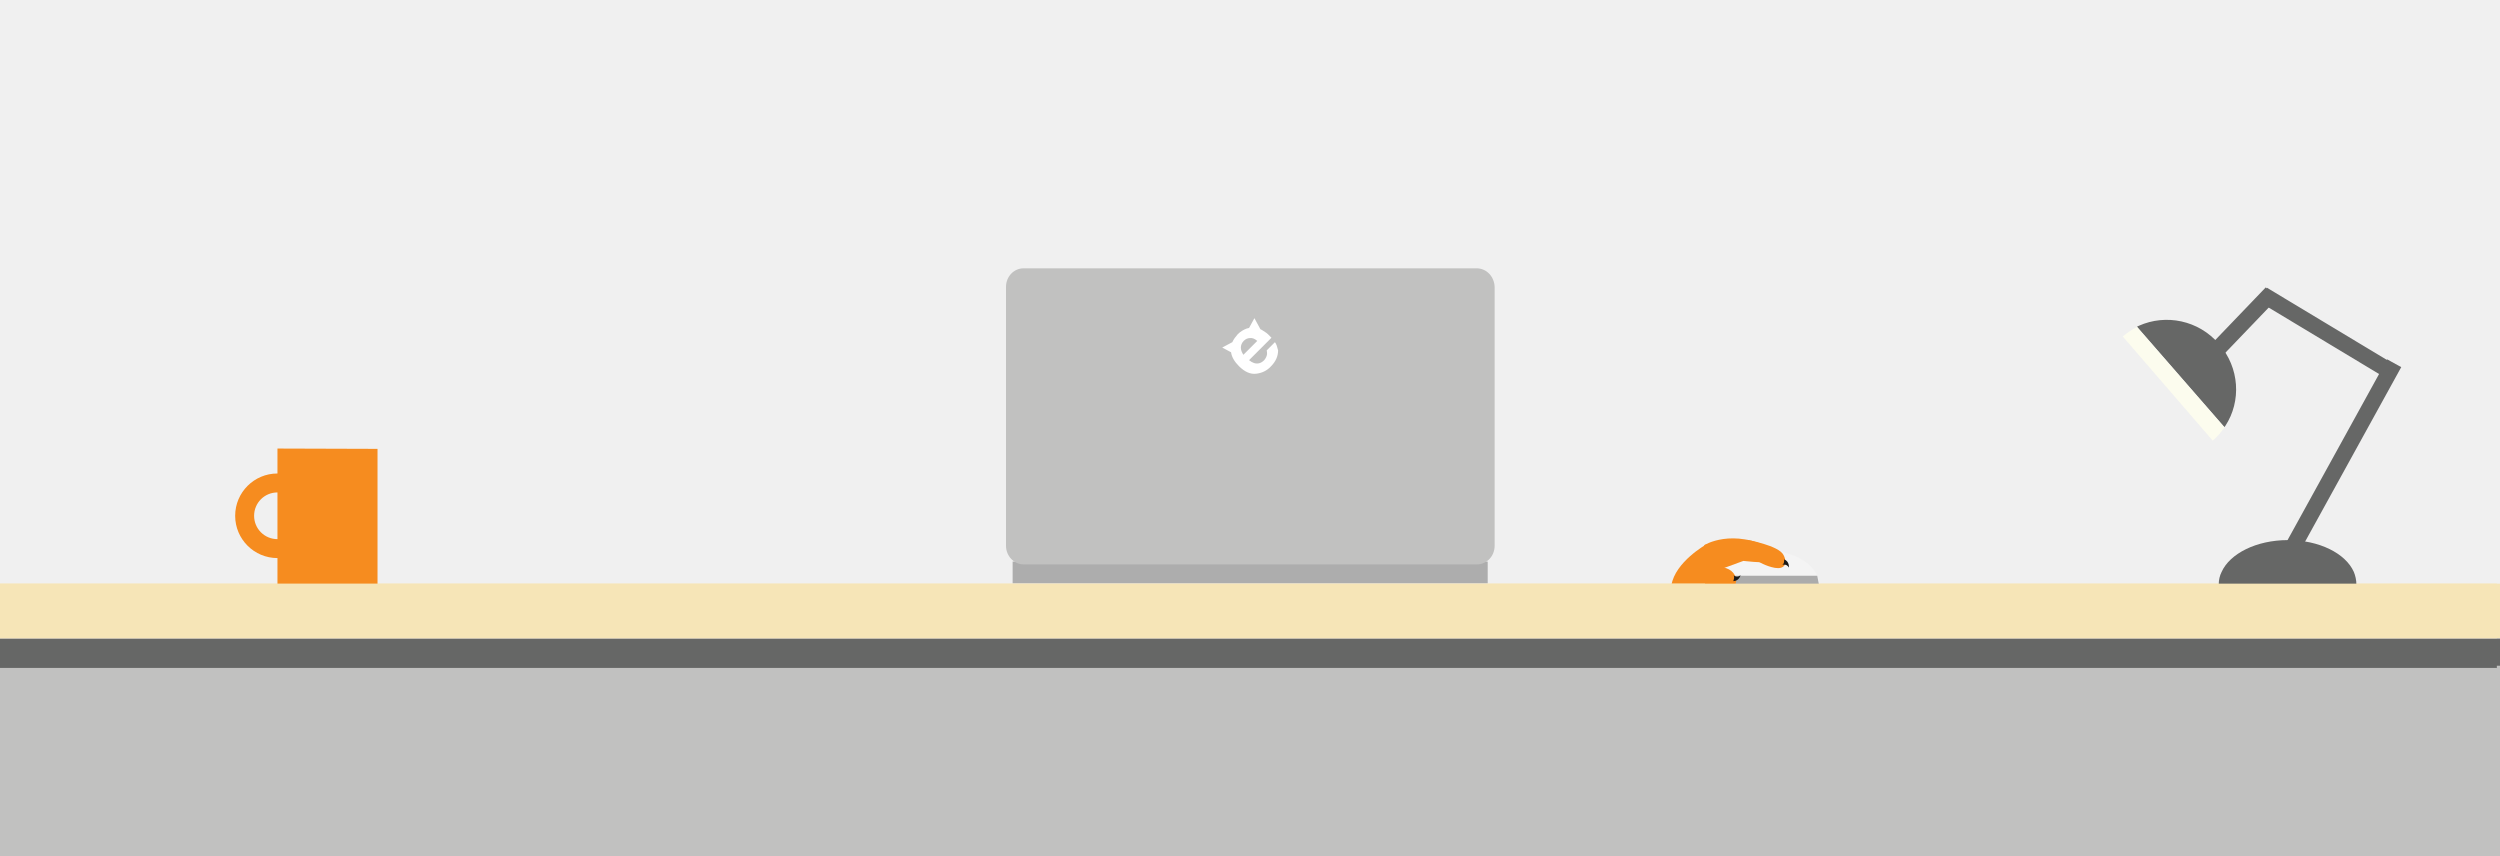
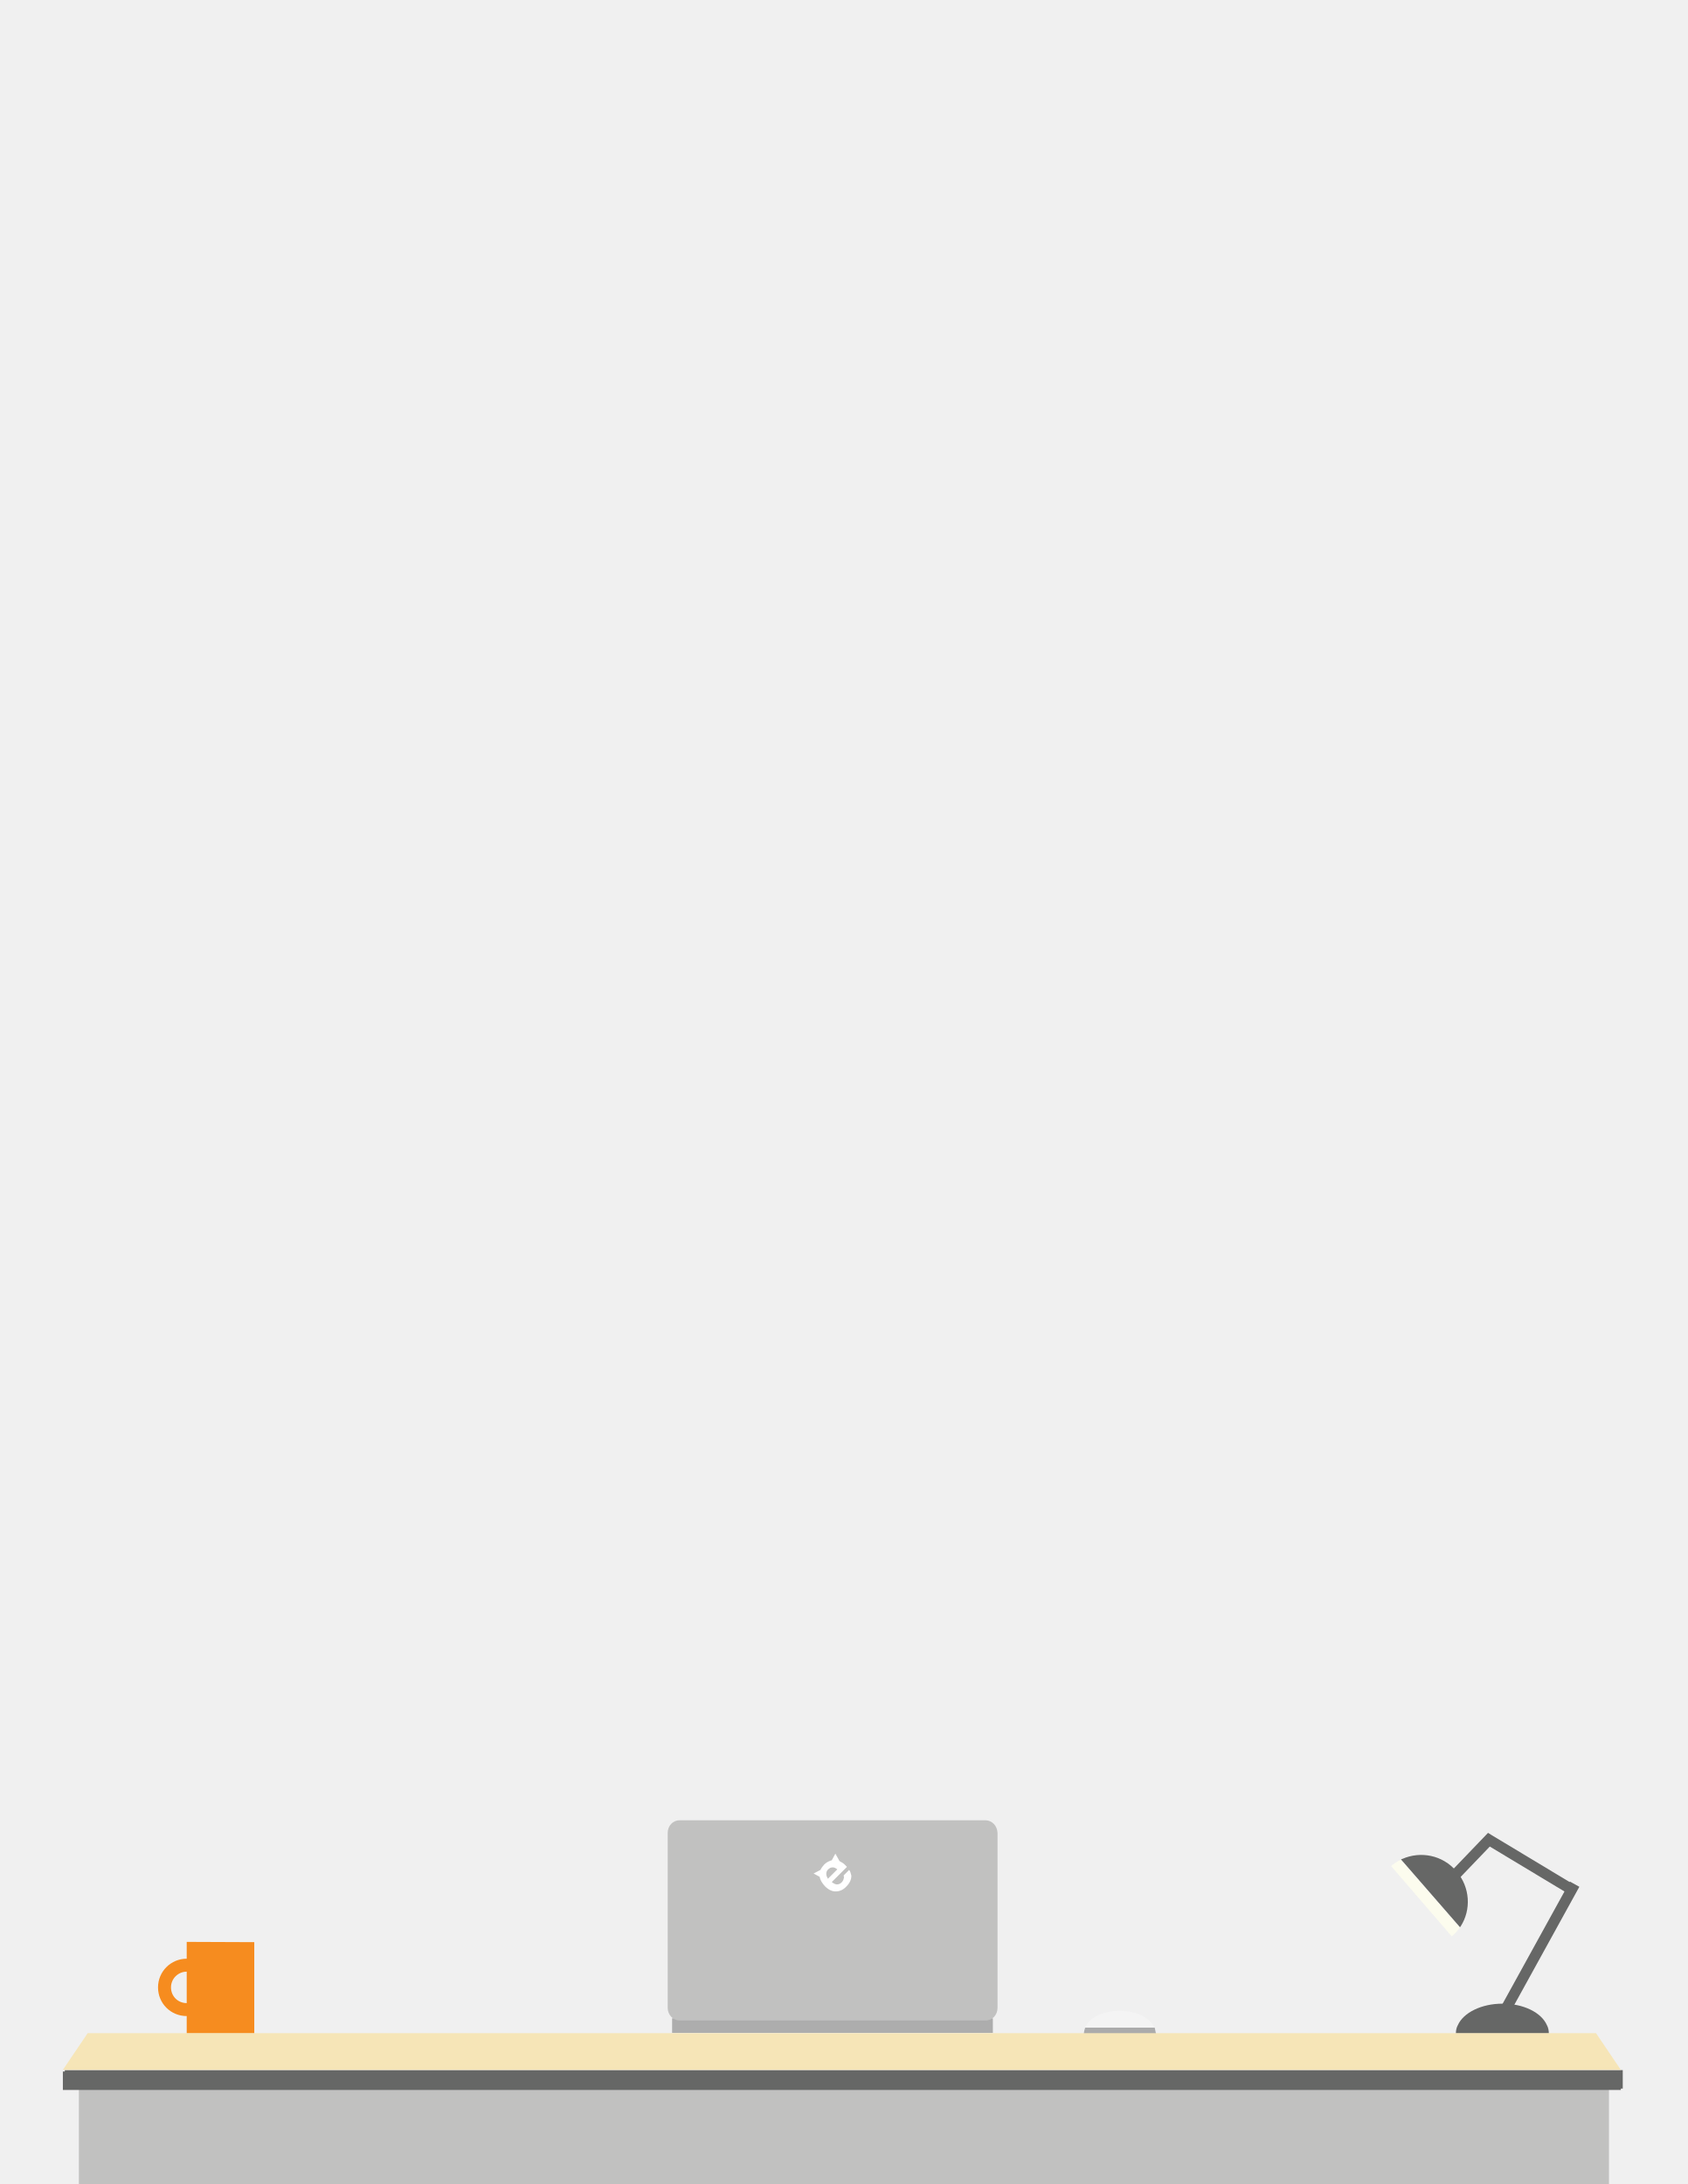
- <svg xmlns="http://www.w3.org/2000/svg" version="1.1" id="Layer_1" x="0px" y="0px" viewBox="0 359.1 792 270.9" enable-background="new 0 359.1 792 270.9" xml:space="preserve">
-   <path fill="#F68C1F" d="M540.5,531.6c0,0-9.8,5.5-11,12.9L544,548L540.5,531.6z" />
-   <rect y="544" fill="#F6E5B7" width="792" height="17.3" />
-   <rect y="561.4" fill="#666766" width="792" height="8.7" />
-   <rect y="570" fill="#C1C1C0" width="792" height="65.7" />
-   <rect x="320.8" y="537" fill="#ADADAD" width="150.5" height="6.9" />
-   <path fill="#C1C1C0" d="M467.8,444.1H324.3c-3.1,0-5.6,2.6-5.6,5.9v82c0,3.2,2.5,5.9,5.6,5.9h143.6c3.1,0,5.6-2.6,5.6-5.9v-82  C473.4,446.7,470.9,444.1,467.8,444.1z" />
-   <path fill="#F68C1F" d="M87.9,501.2v7.9c-7.4,0-13.4,6-13.4,13.4c0,7.4,6,13.4,13.4,13.4v8.2h31.7v-42.8L87.9,501.2L87.9,501.2z   M87.9,529.9c-4.1,0-7.4-3.3-7.4-7.4s3.3-7.4,7.4-7.4V529.9z" />
-   <path fill="#F4F4F4" d="M576.4,544.4h-33.9c0-1.1,0.3-2.1,0.7-3.1c2-4.6,8.6-7.8,16.2-7.8c7.7,0,14.2,3.3,16.2,7.8  C576.2,542.4,576.4,543.4,576.4,544.4z" />
-   <path fill="#ABABAB" d="M575.7,541.5h-32.6c-0.4,1-0.7,2-0.7,3.1h33.9L575.7,541.5z" />
+ <svg xmlns="http://www.w3.org/2000/svg" version="1.1" id="Layer_1" x="0px" y="0px" viewBox="0 0 612 792" style="enable-background:new 0 0 612 792;" xml:space="preserve">
+   <style type="text/css">
+ 	.st0{fill:none;}
+ 	.st1{fill:#666766;}
+ 	.st2{fill:#C1C1C0;}
+ 	.st3{fill:#ADADAD;}
+ 	.st4{fill:#F68C1F;}
+ 	.st5{fill:#F4F4F4;}
+ 	.st6{fill:#ABABAB;}
+ 	.st7{fill:#FCFCEE;}
+ 	.st8{fill:#FFFFFF;}
+ 	.st9{fill:#F6E5B7;}
+ </style>
+   <line class="st0" x1="588.4" y1="750.6" x2="23.5" y2="750.6" />
+   <rect x="23.5" y="750.7" class="st1" width="564.9" height="6.7" />
+   <rect x="28.6" y="757.4" class="st2" width="554.8" height="34.6" />
+   <rect x="243.7" y="731.9" class="st3" width="116.3" height="5.3" />
+   <path class="st2" d="M357.3,660.1H246.4c-2.4,0-4.3,2-4.3,4.6v63.4c0,2.5,1.9,4.6,4.3,4.6h111c2.4,0,4.3-2,4.3-4.6v-63.4  C361.6,662.1,359.7,660.1,357.3,660.1z" />
+   <path class="st4" d="M67.7,704.2v6.1c-5.7,0-10.4,4.6-10.4,10.4s4.6,10.4,10.4,10.4v6.3h24.5v-33.1L67.7,704.2L67.7,704.2z   M67.7,726.4c-3.2,0-5.7-2.5-5.7-5.7s2.6-5.7,5.7-5.7V726.4z" />
+   <path class="st5" d="M419.2,737.6H393c0-0.8,0.2-1.6,0.5-2.4c1.5-3.6,6.6-6,12.5-6c6,0,11,2.5,12.5,6  C419,736,419.2,736.8,419.2,737.6z" />
+   <path class="st6" d="M418.7,735.3h-25.2c-0.3,0.8-0.5,1.5-0.5,2.4h26.2L418.7,735.3z" />
  <g>
-     <path fill="#666766" d="M746.5,544.2h-43.6c0-1.4,0.3-2.7,0.9-3.9c2.6-5.8,11-10.1,21-10.1c9.9,0,18.3,4.2,20.9,10.1   C746.2,541.5,746.5,542.9,746.5,544.2z" />
-     <path fill="#666766" d="M705,494c-0.1,0.1-0.2,0.3-0.3,0.4L677,462.6c0.2-0.1,0.4-0.2,0.6-0.3c8.5-3.8,18.9-1.8,25.4,5.8   C709.5,475.6,710.1,486.2,705,494z" />
-     <rect x="738.9" y="469.7" transform="matrix(-0.8758 -0.4826 0.4826 -0.8758 1147.046 1305.281)" fill="#666766" width="5.1" height="70.7" />
-     <rect x="735" y="440.7" transform="matrix(0.5157 -0.8568 0.8568 0.5157 -41.0903 857.1041)" fill="#666766" width="5.1" height="48.4" />
-     <rect x="707.8" y="448.3" transform="matrix(-0.7216 -0.6924 0.6924 -0.7216 903.3937 1286.45)" fill="#666766" width="5.1" height="26.6" />
-     <path fill="#FCFCEE" d="M704.7,494.5c-1,1.5-2.2,2.9-3.7,4.2l-28.5-33c1.4-1.2,2.9-2.2,4.5-3L704.7,494.5z" />
+     <path class="st1" d="M561.6,737.4h-33.7c0-1.1,0.2-2.1,0.7-3c2-4.5,8.5-7.8,16.2-7.8c7.6,0,14.1,3.2,16.1,7.8   C561.4,735.3,561.6,736.4,561.6,737.4z" />
+     <path class="st1" d="M529.6,698.6c-0.1,0.1-0.2,0.2-0.2,0.3L508,674.3c0.2-0.1,0.3-0.2,0.5-0.2c6.6-2.9,14.6-1.4,19.6,4.5   C533.1,684.4,533.5,692.6,529.6,698.6z" />
+     <rect x="555.9" y="679.9" transform="matrix(-0.8758 -0.4826 0.4826 -0.8758 705.0496 1595.769)" class="st1" width="3.9" height="54.6" />
+     <rect x="552.8" y="657.4" transform="matrix(0.5157 -0.8568 0.8568 0.5157 -310.6154 802.7606)" class="st1" width="3.9" height="37.4" />
+     <rect x="531.9" y="663.3" transform="matrix(-0.7216 -0.6924 0.6924 -0.7216 452.6545 1529.146)" class="st1" width="3.9" height="20.6" />
+     <path class="st7" d="M529.3,699c-0.8,1.2-1.7,2.2-2.9,3.2l-22-25.5c1.1-0.9,2.2-1.7,3.5-2.3L529.3,699z" />
  </g>
-   <rect x="-1" y="562.1" fill="#666766" width="792" height="8.7" />
-   <rect x="-1" y="570.7" fill="#C1C1C0" width="792" height="59.3" />
-   <path fill="#FFFFFF" d="M403.9,467.5l-2.6,2.6c0.1,0.4,0.1,0.9,0.1,1.2c-0.1,0.7-0.4,1.3-0.9,1.9c-0.6,0.6-1.2,0.9-1.7,1  c-1,0.2-2-0.1-3.1-1l7.1-7.1c-0.8-0.9-1.5-1.5-2-1.8s-1-0.7-1.5-0.9l-1.9-3.5l-1.7,3.1c-0.3,0.1-0.6,0.1-0.8,0.2  c-1,0.4-1.9,0.9-2.8,1.8c-0.7,0.8-1.3,1.6-1.7,2.5l-3.2,1.7l2.8,1.5c0.2,1.5,1.1,3,2.5,4.4c1.8,1.8,3.6,2.6,5.4,2.4  c1.8-0.2,3.4-0.9,4.7-2.3c1.6-1.6,2.3-3.3,2.3-5.1C404.6,469,404.4,468.1,403.9,467.5z M393.1,469.2c0-0.7,0.3-1.5,0.9-2.1  c0.6-0.6,1.3-0.9,2-0.9c0.7-0.1,1.5,0.2,2.3,0.9l-4.4,4.4C393.4,470.7,393.1,470,393.1,469.2z" />
-   <ellipse fill="#F68C1F" cx="545" cy="543" rx="5" ry="4.2" />
-   <rect x="-1" y="544" fill="#F6E5B7" width="792" height="17.3" />
-   <path fill="#191817" d="M549.1,541.3c0,0,1.2,1.1,2.3,0c0,0-0.4,1.9-2.3,1.9C549.1,543.2,549.7,541.8,549.1,541.3z" />
-   <path fill="#F68C1F" d="M545,538.8c0,0,4.3-3.7,11.9-1.9c0,0,2.5,1.6,5.4,2.1s4.2-1.2,2.7-4.1c-1.5-3-11.6-4.8-11.6-4.8L545,538.8z" />
-   <path fill="#191817" d="M564.5,538.1c0,0,1.5-0.6,2.2,0.8c0,0,0.3-1.9-1.5-2.6C565.2,536.3,565.4,537.8,564.5,538.1z" />
-   <path fill="#F68C1F" d="M539.9,531.8c0,0,8.9-5.6,21.8,1.3c11.6,6.2-9.4,3.7-9.4,3.7l-7.4,2.7l-1.4,2.6l-3.6-4.7L539.9,531.8z" />
+   <rect x="22.8" y="751.2" class="st1" width="564.9" height="6.7" />
+   <path class="st8" d="M307.9,678.1l-2,2c0.1,0.3,0.1,0.7,0.1,0.9c-0.1,0.5-0.3,1-0.7,1.5c-0.5,0.5-0.9,0.7-1.3,0.8  c-0.8,0.2-1.5-0.1-2.4-0.8l5.5-5.5c-0.6-0.7-1.2-1.2-1.5-1.4c-0.4-0.2-0.8-0.5-1.2-0.7l-1.5-2.7l-1.3,2.4c-0.2,0.1-0.5,0.1-0.6,0.2  c-0.8,0.3-1.5,0.7-2.2,1.4c-0.5,0.6-1,1.2-1.3,1.9l-2.5,1.3l2.2,1.2c0.2,1.2,0.9,2.3,1.9,3.4c1.4,1.4,2.8,2,4.2,1.9s2.6-0.7,3.6-1.8  c1.2-1.2,1.8-2.5,1.8-3.9C308.5,679.3,308.3,678.6,307.9,678.1z M299.6,679.5c0-0.5,0.2-1.2,0.7-1.6c0.5-0.5,1-0.7,1.5-0.7  c0.5-0.1,1.2,0.2,1.8,0.7l-3.4,3.4C299.8,680.6,299.6,680.1,299.6,679.5z" />
+   <polygon class="st9" points="31.8,737.3 578.7,737.3 587.7,750.6 22.8,750.6 " />
</svg>
